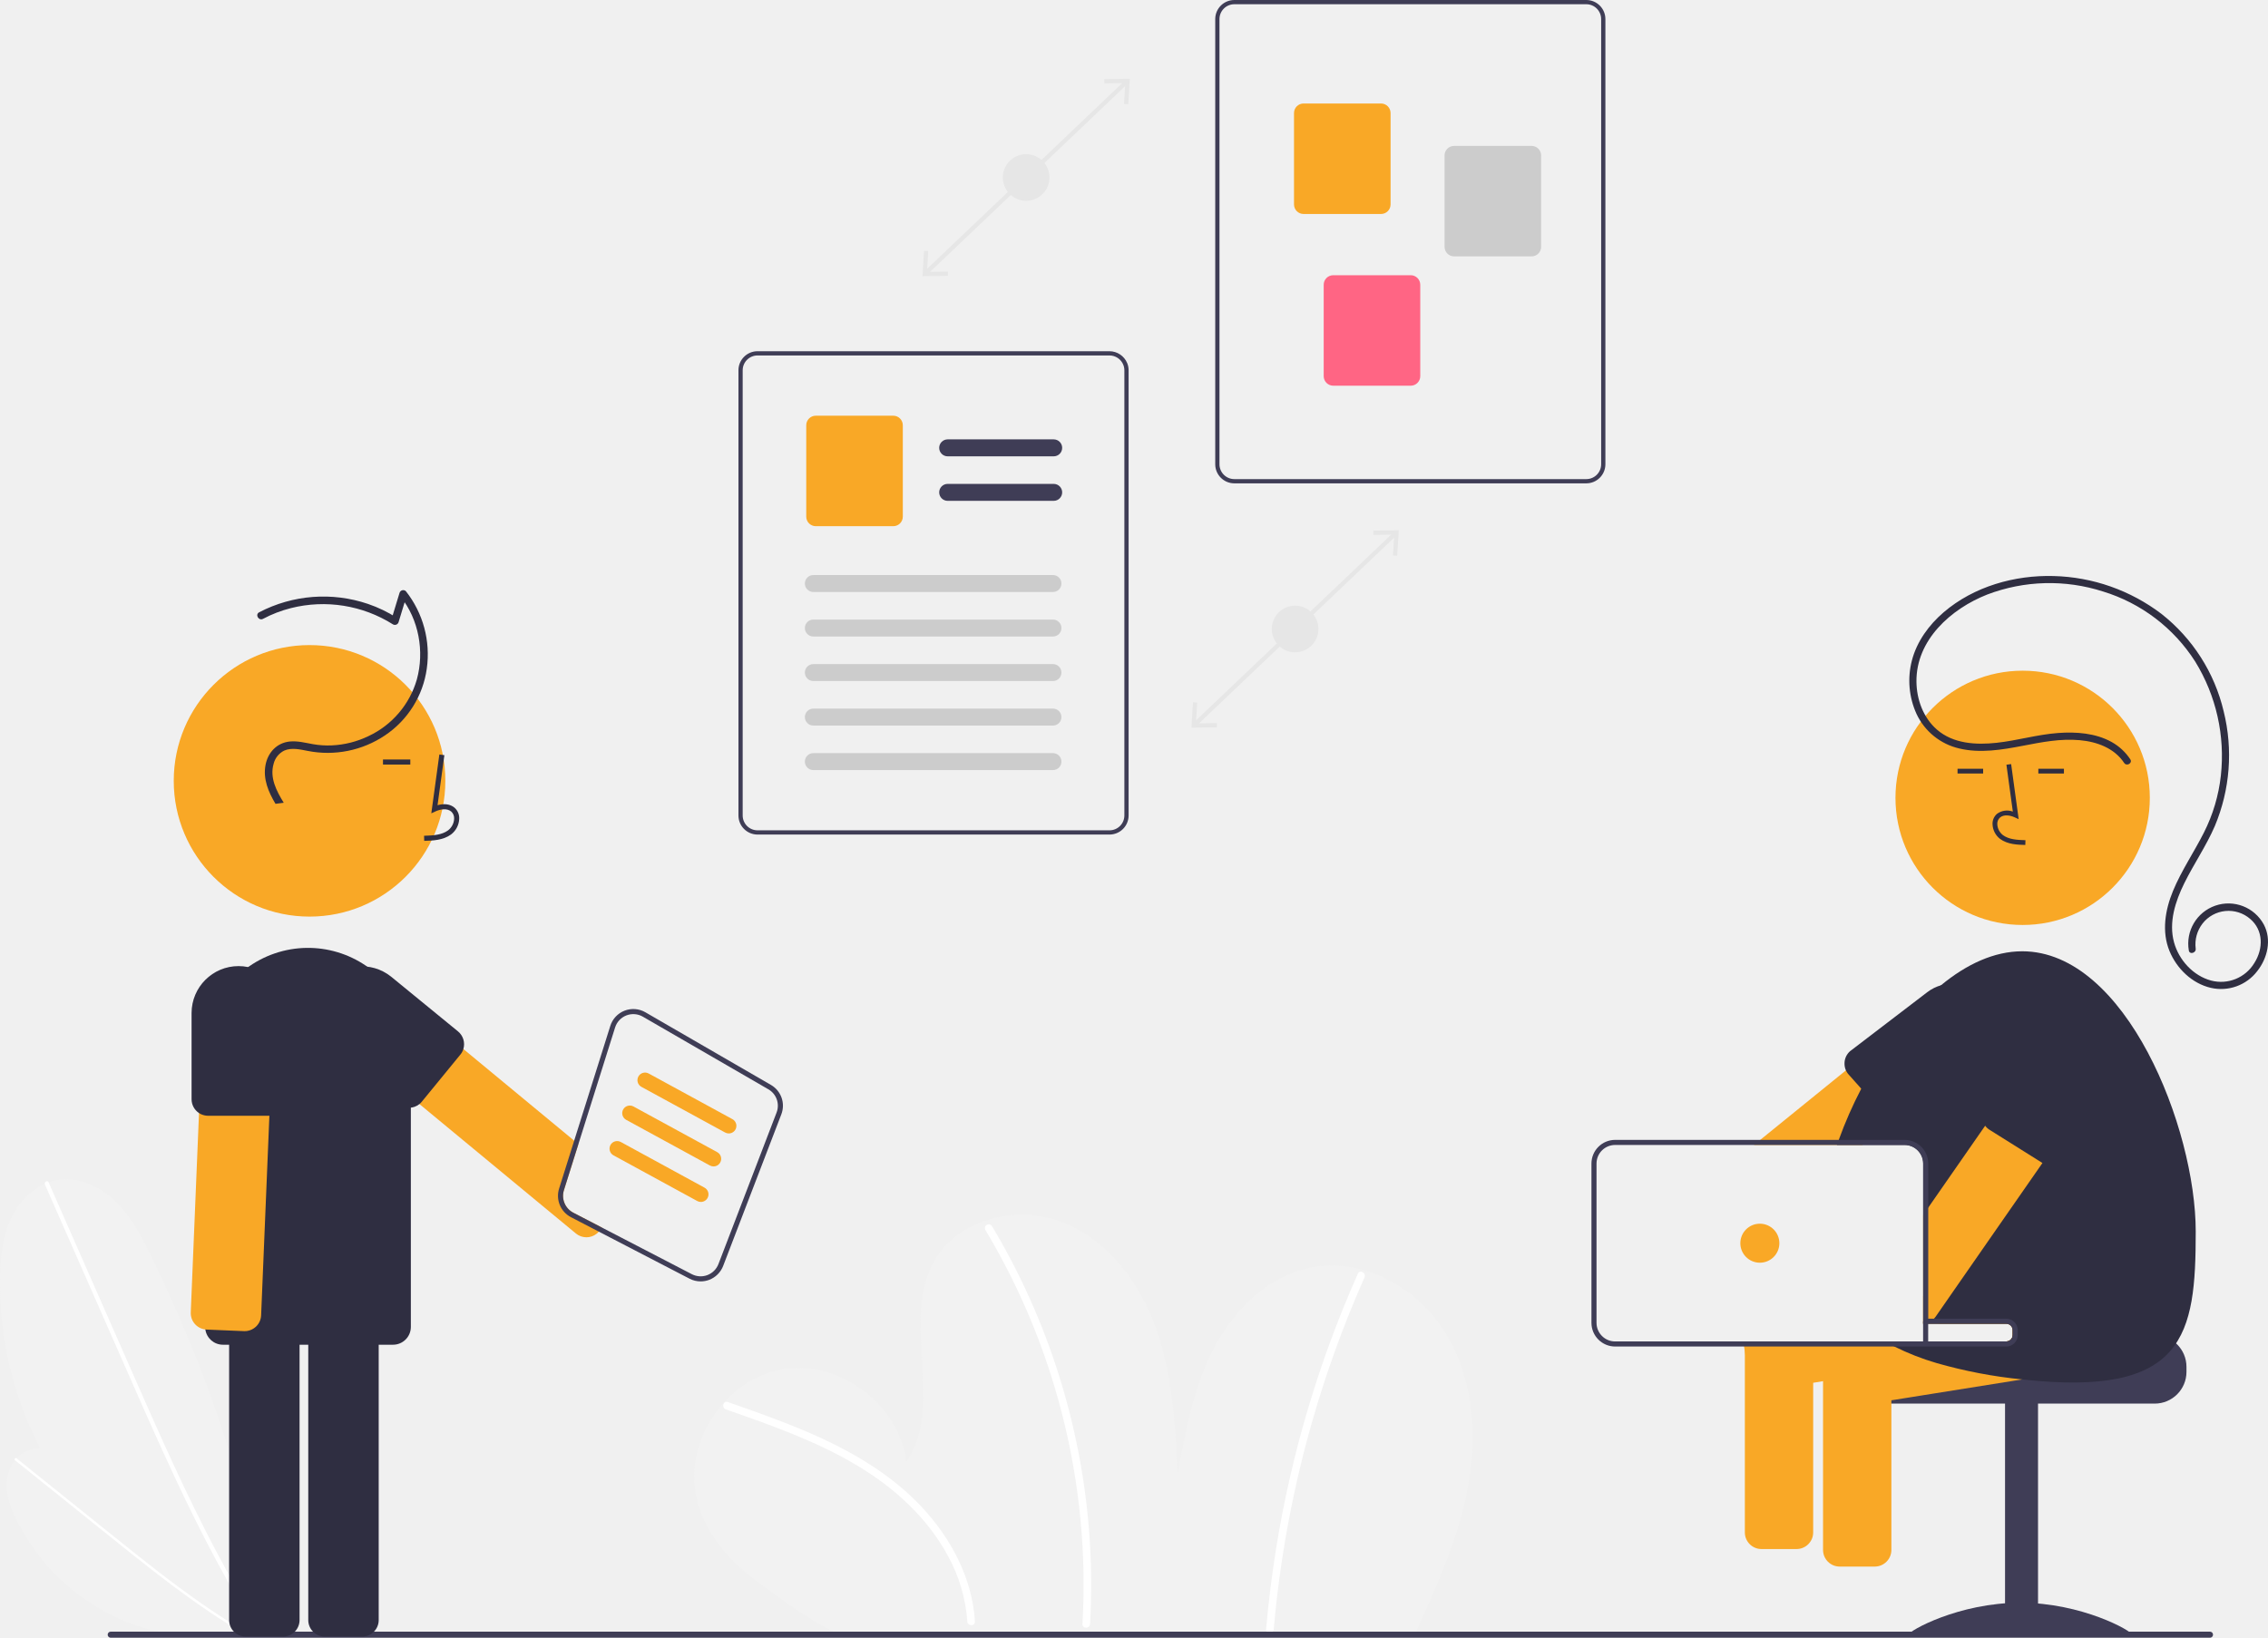
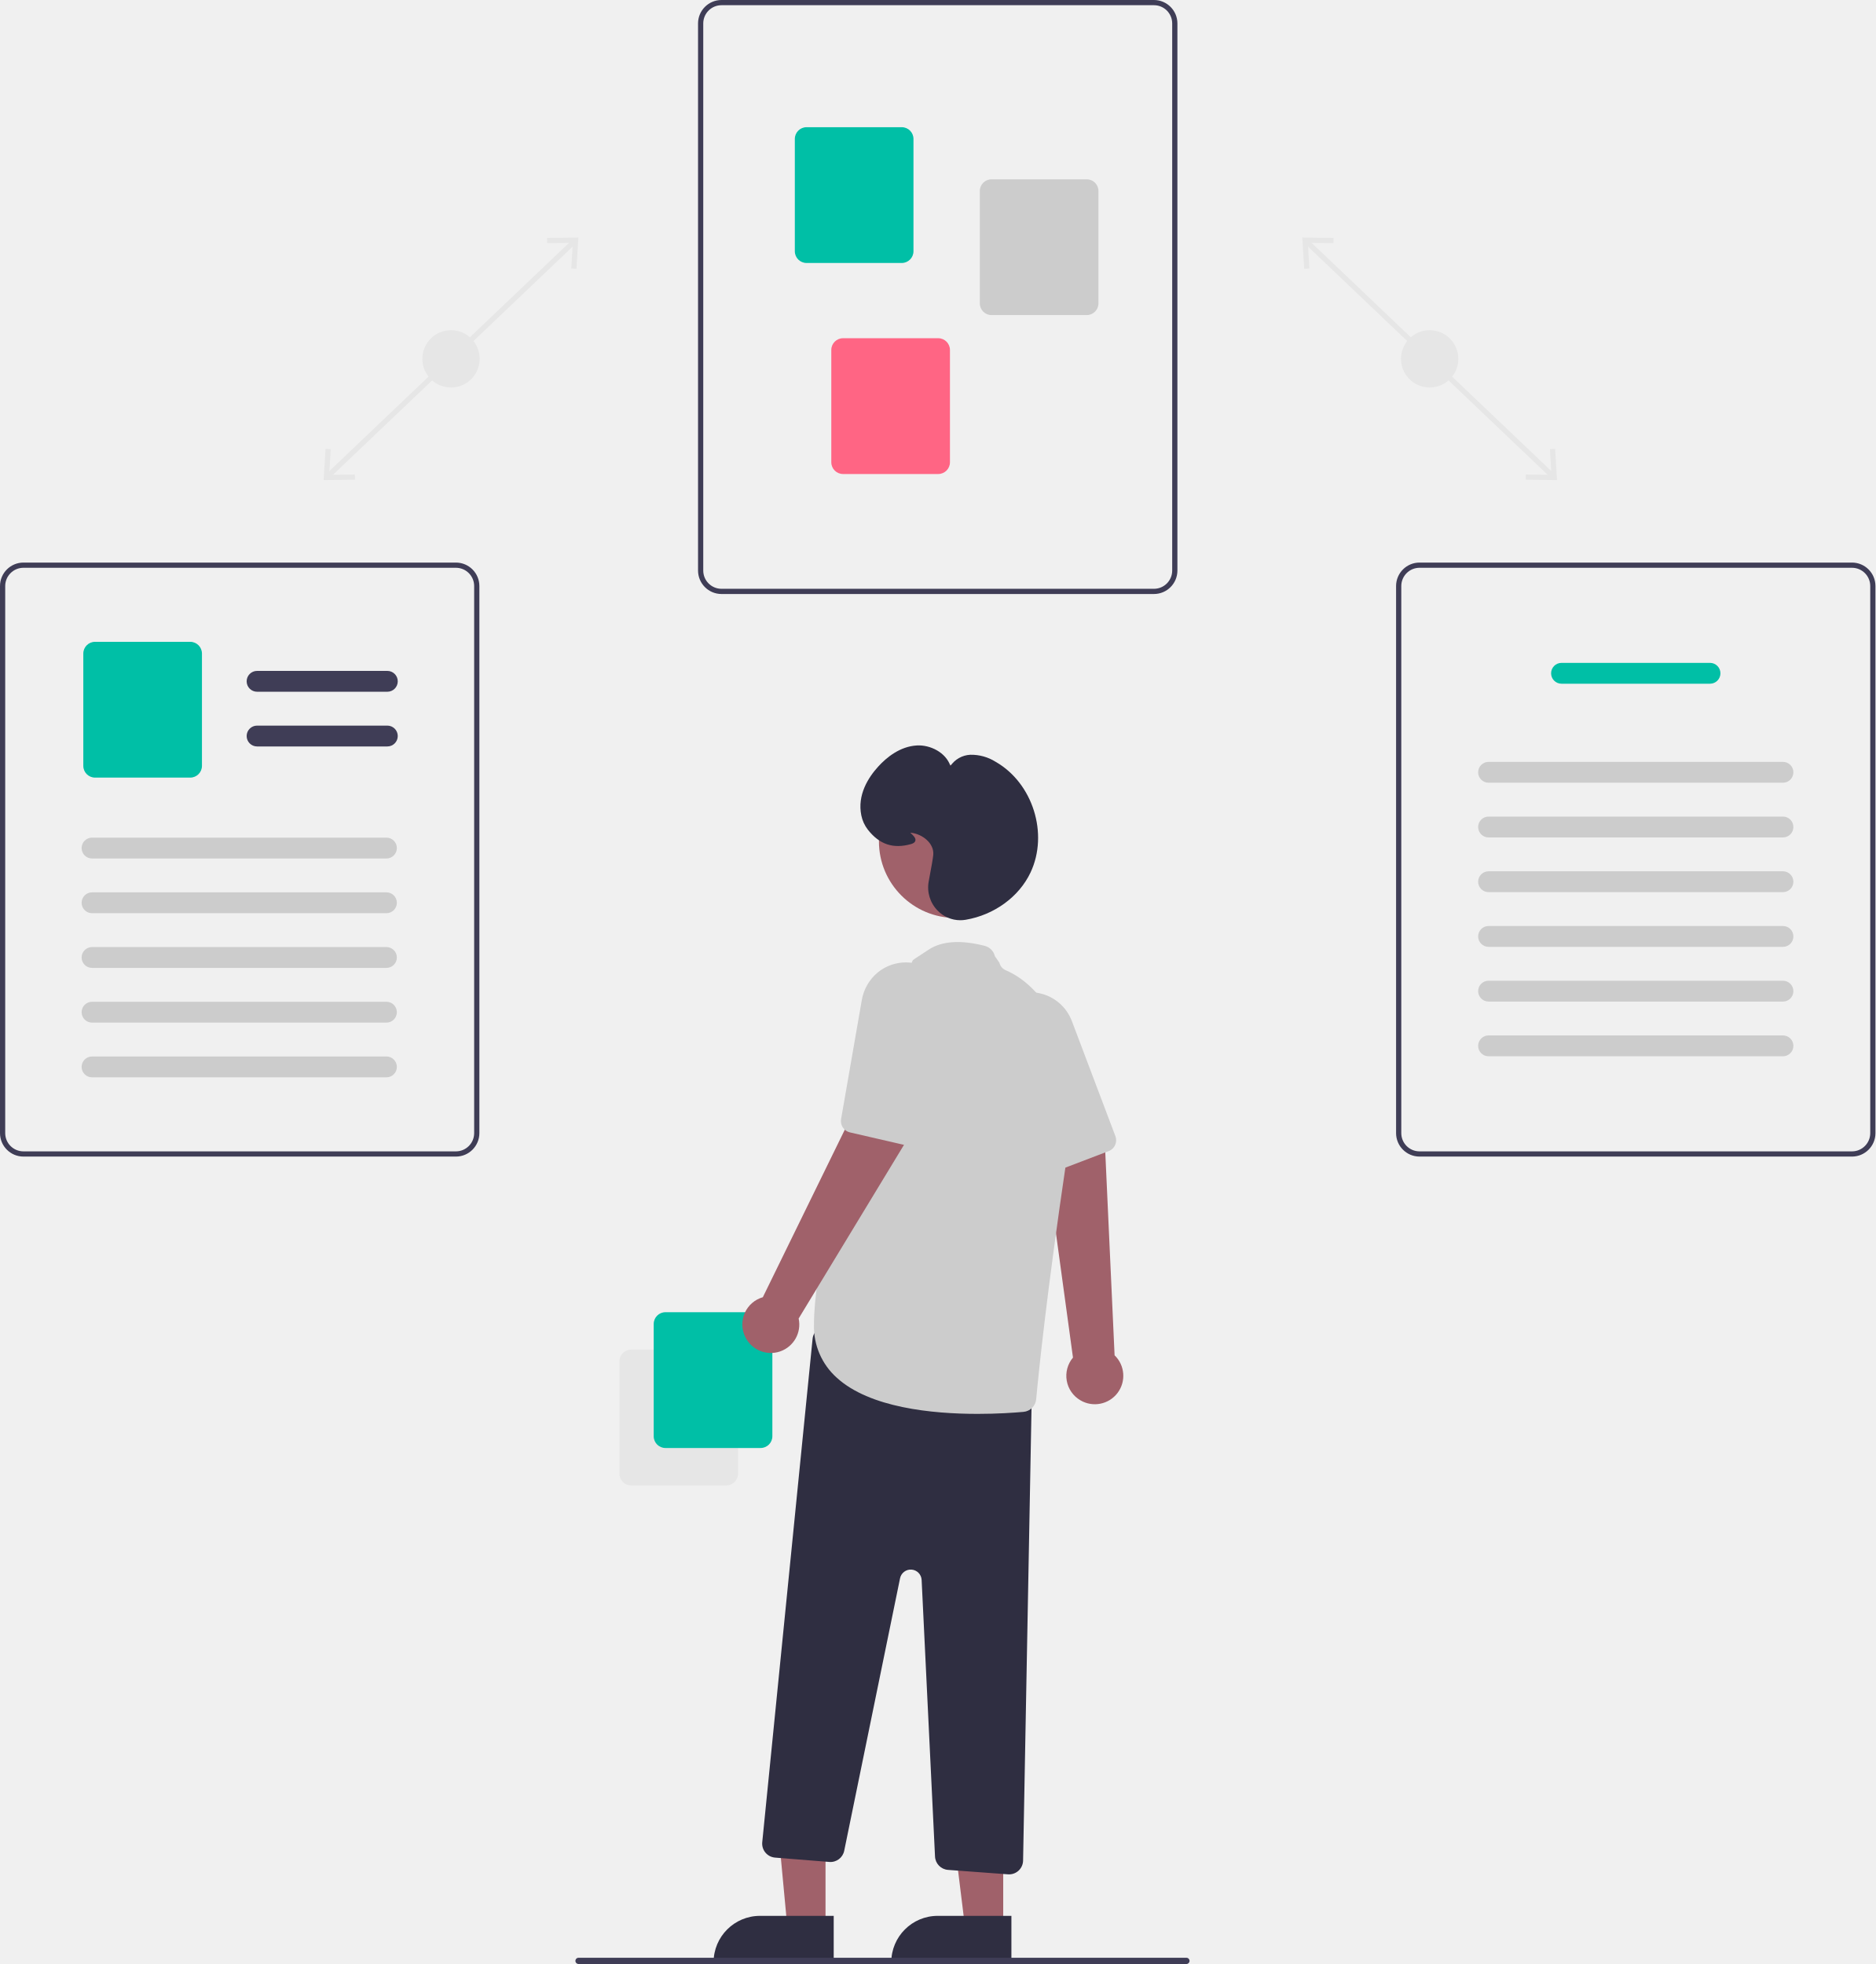
- <svg xmlns="http://www.w3.org/2000/svg" id="b589f143-9323-4ccb-a169-5e39553f7adc" data-name="Layer 1" width="893.867" height="645.616" viewBox="0 0 893.867 645.616">
-   <path d="M710.155,772.465c8.799-19.006,17.592-38.294,21.411-58.887s2.216-42.943-8.721-60.804-32.473-29.974-53.024-25.936c-16.879,3.316-30.433,16.611-38.369,31.873s-11.12,32.476-14.207,49.399c-.997-19.226-2.054-38.761-8.44-56.922s-18.962-35.086-36.886-42.114-41.239-1.501-50.685,15.273c-13.308,23.633,4.338,56.782-10.965,79.175-2.625-22.462-26.114-40.208-48.439-36.596s-39.019,27.861-34.426,50.004c2.733,13.176,11.723,24.383,22.47,32.48s23.248,17.481,35.614,22.788Z" transform="translate(-153.0666 -127.1921)" fill="#f2f2f2" />
-   <path d="M439.126,682.795c17.733,6.198,35.63,12.467,51.819,22.158,14.51,8.685,27.43,20.379,35.59,35.354a62.871,62.871,0,0,1,7.777,26.122c.118,1.918,3.119,1.931,3,0-1.049-17.079-9.372-32.708-20.897-45.068-12.636-13.552-29.011-22.808-45.917-29.989-10.024-4.258-20.297-7.877-30.574-11.469-1.826-.638-2.611,2.259-.798,2.893Z" transform="translate(-153.0666 -127.1921)" fill="#fff" />
-   <path d="M541.412,612.051a270.255,270.255,0,0,1,25.994,57.706,273.524,273.524,0,0,1,11.99,62.141,270.113,270.113,0,0,1,.286,35.505c-.111,1.929,2.889,1.922,3,0a273.671,273.671,0,0,0-3.846-63.747,276.936,276.936,0,0,0-18.413-61.145,270.011,270.011,0,0,0-16.42-31.974,1.501,1.501,0,0,0-2.59,1.514Z" transform="translate(-153.0666 -127.1921)" fill="#fff" />
-   <path d="M688.244,629.284a437.368,437.368,0,0,0-32.262,108.527q-2.53,15.767-3.917,31.688c-.168,1.923,2.833,1.912,3,0a435.796,435.796,0,0,1,24.009-109.369q5.341-14.875,11.76-29.332c.777-1.749-1.808-3.277-2.59-1.514Z" transform="translate(-153.0666 -127.1921)" fill="#fff" />
-   <path d="M259.136,770.221A141.781,141.781,0,0,1,153.083,630.827c.122-7.912.954-15.99,4.28-23.17s9.504-13.39,17.232-15.091c8.434-1.857,17.333,1.939,23.619,7.861s10.406,13.736,14.198,21.495c22.838,46.734,40.189,96.88,46.686,148.488Z" transform="translate(-153.0666 -127.1921)" fill="#f2f2f2" />
-   <path d="M170.768,594.124l16.006,36.367,16.006,36.367c5.069,11.518,10.129,23.04,15.368,34.482,5.194,11.341,10.565,22.603,16.295,33.684,5.722,11.065,11.804,21.949,18.405,32.515q1.233,1.974,2.49,3.932c.58.904,2.03.065,1.446-.845-6.728-10.488-12.927-21.305-18.742-32.324-5.821-11.03-11.261-22.257-16.5-33.574-5.267-11.377-10.332-22.847-15.383-34.321q-7.975-18.117-15.948-36.235l-16.006-36.367-1.992-4.526c-.433-.984-1.876-.133-1.446.845Z" transform="translate(-153.0666 -127.1921)" fill="#fff" />
-   <path d="M252.459,770.473a82.967,82.967,0,0,1-92.692-43.741c-2.073-4.141-3.822-8.559-4.033-13.185s1.319-9.518,4.872-12.487c3.877-3.241,9.523-3.673,14.385-2.295s9.111,4.322,13.174,7.327c24.473,18.098,47.02,39.449,64.325,64.489Z" transform="translate(-153.0666 -127.1921)" fill="#f2f2f2" />
-   <path d="M159.041,702.903l18.128,14.56,18.128,14.56c5.741,4.611,11.479,9.228,17.288,13.753,5.758,4.486,11.587,8.883,17.554,13.089,5.958,4.2,12.054,8.209,18.333,11.913q1.173.692,2.354,1.369c.545.313,1.072-.514.523-.829-6.324-3.629-12.463-7.572-18.457-11.722-6-4.155-11.855-8.516-17.63-12.977-5.806-4.485-11.532-9.072-17.252-13.666q-9.032-7.253-18.062-14.507L161.819,703.886l-2.256-1.812c-.491-.394-1.01.438-.523.829Z" transform="translate(-153.0666 -127.1921)" fill="#fff" />
-   <path d="M1024.033,772.808h-827.294a1.191,1.191,0,1,1,0-2.381h827.294a1.191,1.191,0,1,1,0,2.381Z" transform="translate(-153.0666 -127.1921)" fill="#3f3d56" />
-   <path d="M1002.3,653.515H946.29a2.501,2.501,0,0,1-2.5,2.5h-54.98a12.86,12.86,0,0,0-2.11,2,12.41,12.41,0,0,0-2.9,8v2a12.505,12.505,0,0,0,12.5,12.5h106a12.511,12.511,0,0,0,12.5-12.5v-2A12.517,12.517,0,0,0,1002.3,653.515Z" transform="translate(-153.0666 -127.1921)" fill="#3f3d56" />
-   <rect x="790.228" y="552.827" width="13" height="92" fill="#3f3d56" />
-   <path d="M993.295,771.562c0,1.405-19.699.543-44,.543s-44,.861-44-.543,19.699-12.543,44-12.543S993.295,770.158,993.295,771.562Z" transform="translate(-153.0666 -127.1921)" fill="#3f3d56" />
-   <path d="M999.85,656.395l-2.18-13.64a6.574,6.574,0,0,0-7.52-5.45l-22.49,3.59-38.52,6.15-12.53,2H943.79a2.501,2.501,0,0,1,2.5,2.5v1.97a2.501,2.501,0,0,1-2.5,2.5H874.62a6.332,6.332,0,0,0-2.43,2,6.487,6.487,0,0,0-1.24,4.96l.62,3.88.75,4.71.81,5.06a6.561,6.561,0,0,0,7.5,5.44l17.87-2.85,51.54-8.23,44.36-7.08A6.587,6.587,0,0,0,999.85,656.395Z" transform="translate(-153.0666 -127.1921)" fill="#f9a826" />
-   <path d="M897.13,658.015a6.356,6.356,0,0,0-2.53-2H875.48a6.321,6.321,0,0,0-2.54,2,6.465,6.465,0,0,0-1.37,3.99v76.21a6.56,6.56,0,0,0,6.55,6.55H891.95a6.559,6.559,0,0,0,6.55-6.55v-76.21A6.484,6.484,0,0,0,897.13,658.015Z" transform="translate(-153.0666 -127.1921)" fill="#f9a826" />
-   <path d="M938.75,528.215l-.13-.17-8.58-10.57a6.315,6.315,0,0,0-1.63-1.43,4.813,4.813,0,0,0-1.06-.54,6.3,6.3,0,0,0-1.71-.42,6.648,6.648,0,0,0-1.18-.02.032.032,0,0,0-.02.01,6.485,6.485,0,0,0-3.62,1.44l-17.61,14.28-22.63,18.36-33.77,27.4-2.46,2h42.73l2.47-2,8.17-6.63.58-.46,39.46-32.01.03-.02a6.457,6.457,0,0,0,1.87-2.45,6.599,6.599,0,0,0,.52-1.97A6.501,6.501,0,0,0,938.75,528.215Z" transform="translate(-153.0666 -127.1921)" fill="#f9a826" />
-   <path d="M938.62,528.045a16.303,16.303,0,0,0-3.56-7.3,16.118,16.118,0,0,0-6.65-4.7c-.4-.15-.79-.29-1.19-.4a17.148,17.148,0,0,0-2.76-.58.032.032,0,0,0-.02.01,16.314,16.314,0,0,0-11.8,3.26l-30.46,23.28a6.462,6.462,0,0,0-2.15,4.57,6.633,6.633,0,0,0,.55,2.97c.1.21.21.42.33.62a5.756,5.756,0,0,0,.84,1.12l4.88,5.48,11.35,12.73.32.36.73.83a6.549,6.549,0,0,0,9.27.41l26.27-28.22a16.214,16.214,0,0,0,3.19-5.03A16.466,16.466,0,0,0,938.62,528.045Z" transform="translate(-153.0666 -127.1921)" fill="#2f2e41" />
-   <circle cx="797.167" cy="314.521" r="50.122" fill="#f9a826" />
-   <path d="M969.03,649.495l-1.37-8.6-.81-5.05a6.563,6.563,0,0,0-7.51-5.44l-36.43,5.81-9.88,1.58-2,.32v10.93H943.79a2.501,2.501,0,0,1,2.5,2.5v1.97a2.501,2.501,0,0,1-2.5,2.5H840.12c0,.02.01.04.01.06l.62,3.88,1.56,9.76a6.561,6.561,0,0,0,7.5,5.44l17.87-2.85,3.89-.62.75-.12,26.18-4.18,17.81-2.85,28.26-4.51.42-.07,18.59-2.96A6.568,6.568,0,0,0,969.03,649.495Z" transform="translate(-153.0666 -127.1921)" fill="#f9a826" />
-   <path d="M1018.45,612.715c0,40.86-4.15,65.3-68.15,58.3-.09-.01-.17-.02-.26-.03a190.03,190.03,0,0,1-33.73-6.45,100.174,100.174,0,0,1-16.64-6.52c-1.26-.64-2.47-1.31-3.66-2H943.79a2.501,2.501,0,0,0,2.5-2.5v-1.97a2.501,2.501,0,0,0-2.5-2.5H911.03v-63.16a7.341,7.341,0,0,0-7.33-7.33H877.05c.23-.66.46-1.33.71-2a163.829,163.829,0,0,1,8.87-20.18,153.933,153.933,0,0,1,16.58-25.58,106.531,106.531,0,0,1,14.84-15.19c10.03-8.28,20.95-13.4,32.03-13.4C990.94,502.205,1018.45,571.855,1018.45,612.715Z" transform="translate(-153.0666 -127.1921)" fill="#2f2e41" />
-   <path d="M951.287,460.289l.052-1.873c-3.485-.097-6.557-.316-8.865-2.002a5.758,5.758,0,0,1-2.23-4.241,3.291,3.291,0,0,1,1.08-2.711c1.532-1.294,3.998-.875,5.795-.051l1.55.711-2.972-21.718-1.856.254,2.528,18.474a6.612,6.612,0,0,0-6.254.9,5.124,5.124,0,0,0-1.742,4.207,7.616,7.616,0,0,0,2.997,5.688C944.335,460.095,948.189,460.203,951.287,460.289Z" transform="translate(-153.0666 -127.1921)" fill="#2f2e41" />
-   <rect x="771.509" y="303.059" width="10.088" height="1.873" fill="#2f2e41" />
-   <rect x="803.351" y="303.059" width="10.088" height="1.873" fill="#2f2e41" />
-   <path d="M990.235,427.941c-3.898-5.868-10.757-8.355-17.521-8.96-7.613-.681-14.969.787-22.402,2.213-8.18,1.57-16.838,3.038-25.081,1.054a24.725,24.725,0,0,1-16.807-13.578,31.627,31.627,0,0,1-1.841-21.089c1.932-7.479,6.726-14.06,12.538-19.031,11.863-10.145,27.916-14.705,43.356-14.275a73.301,73.301,0,0,1,42.494,14.942,69.019,69.019,0,0,1,24.485,38.371,71.952,71.952,0,0,1-3.484,45.257c-3.379,7.838-8.265,14.904-12.036,22.545-3.511,7.114-6.215,15.385-4.03,23.32,1.917,6.963,7.544,13.149,14.609,15.039a15.342,15.342,0,0,0,17.06-6.965c3.532-5.569,3.616-12.863-1.686-17.36a13.016,13.016,0,0,0-18.777,1.874,13.398,13.398,0,0,0-2.68,9.823c.261,1.769-2.446,2.532-2.709.747a15.849,15.849,0,0,1,29.55-10.234c3.198,6.012,1.472,13.264-2.587,18.404a17.938,17.938,0,0,1-18.289,6.577c-7.389-1.706-13.434-7.579-16.276-14.481-3.165-7.683-1.715-16.257,1.37-23.712,3.335-8.059,8.287-15.287,12.203-23.053a65.656,65.656,0,0,0,6.662-22.432,70.98,70.98,0,0,0-10.123-44.96,65.97,65.97,0,0,0-36.336-27.615,68.944,68.944,0,0,0-45.621,1.206c-14.276,5.625-28.061,17.883-27.896,34.347.071,7.033,2.681,14.205,8.068,18.896,6.438,5.606,15.402,6.085,23.494,5.21,8.144-.88,16.053-3.259,24.232-3.866,7.114-.528,14.789.021,21.142,3.555a21.138,21.138,0,0,1,7.343,6.812c1.003,1.51-1.429,2.919-2.426,1.418Z" transform="translate(-153.0666 -127.1921)" fill="#2f2e41" />
-   <path d="M980.03,542.545l-3.97-2.76-7.39-5.13a6.564,6.564,0,0,0-9.12,1.65l-24.09,34.67-22.43,32.28-2,2.88v42.91H911.21a6.531,6.531,0,0,0,4.09-2,5.831,5.831,0,0,0,.63-.77l6.98-10.06,17.25-24.83,17.88-25.72,1.7-2.45,21.92-31.55a5.682,5.682,0,0,0,.33-.52,5.269,5.269,0,0,0,.27-.53A6.55,6.55,0,0,0,980.03,542.545Z" transform="translate(-153.0666 -127.1921)" fill="#f9a826" />
-   <path d="M980.1,528.825a16.088,16.088,0,0,0-2.22-1.22,16.359,16.359,0,0,0-19.98,5.16l-22.76,30.86a6.525,6.525,0,0,0,2.18,9.04l20.72,13,.26.16,1.04.65a6.573,6.573,0,0,0,9.01-2.2l16.07-31.9.27-.53.01-.01.99-1.99A16.363,16.363,0,0,0,980.1,528.825Z" transform="translate(-153.0666 -127.1921)" fill="#2f2e41" />
-   <path d="M840.75,656.015v75.29a6.559,6.559,0,0,0,6.55,6.55h13.83a6.56,6.56,0,0,0,6.55-6.55v-75.29Z" transform="translate(-153.0666 -127.1921)" fill="#f9a826" />
-   <path d="M943.79,647.045H913.03v-61.16a9.34,9.34,0,0,0-9.33-9.33H789.63a9.342,9.342,0,0,0-9.34,9.33v62.8a9.342,9.342,0,0,0,9.34,9.33H943.79c.16,0,.31-.01.46-.02.14-.01.28-.04.42-.06a4.516,4.516,0,0,0,3.62-4.42v-1.97A4.5,4.5,0,0,0,943.79,647.045Zm0,8.97H789.63a7.343,7.343,0,0,1-7.34-7.33v-62.8a7.343,7.343,0,0,1,7.34-7.33H903.7a7.341,7.341,0,0,1,7.33,7.33v63.16H943.79a2.501,2.501,0,0,1,2.5,2.5v1.97A2.501,2.501,0,0,1,943.79,656.015Z" transform="translate(-153.0666 -127.1921)" fill="#3f3d56" />
-   <circle cx="693.595" cy="490.094" r="7.69" fill="#f9a826" />
-   <circle cx="121.996" cy="307.821" r="53.519" fill="#f9a826" />
-   <path d="M264.63,636.345H249.87a6.506,6.506,0,0,0-6.5,6.5v123.01a6.506,6.506,0,0,0,6.5,6.5h14.76a6.506,6.506,0,0,0,6.5-6.5v-123.01A6.506,6.506,0,0,0,264.63,636.345Z" transform="translate(-153.0666 -127.1921)" fill="#2f2e41" />
-   <path d="M295.82,636.345H281.06a6.506,6.506,0,0,0-6.5,6.5v123.01a6.506,6.506,0,0,0,6.5,6.5h14.76a6.5,6.5,0,0,0,6.5-6.5v-123.01A6.5,6.5,0,0,0,295.82,636.345Z" transform="translate(-153.0666 -127.1921)" fill="#2f2e41" />
-   <path d="M306.51,516.595a40.533,40.533,0,0,0-72.59,24.77v108.94a5.36,5.36,0,0,0,.08.99,6.996,6.996,0,0,0,6.92,6.01h67.07a7.014,7.014,0,0,0,7-7v-108.94A40.251,40.251,0,0,0,306.51,516.595Z" transform="translate(-153.0666 -127.1921)" fill="#2f2e41" />
-   <path d="M320.258,458.671l-.056-2c3.721-.104,7.001-.337,9.466-2.138a6.148,6.148,0,0,0,2.381-4.528,3.514,3.514,0,0,0-1.153-2.895c-1.636-1.382-4.269-.935-6.188-.055l-1.655.759,3.173-23.19,1.981.271-2.699,19.727c2.607-.767,5.023-.437,6.678.961a5.471,5.471,0,0,1,1.86,4.492,8.133,8.133,0,0,1-3.2,6.073C327.681,458.463,323.565,458.579,320.258,458.671Z" transform="translate(-153.0666 -127.1921)" fill="#2f2e41" />
-   <rect x="150.942" y="299.405" width="10.771" height="2" fill="#2f2e41" />
-   <path d="M259.37,518.135a6.451,6.451,0,0,0-4.52-2.09l-11.63-.48-3.11-.13a6.51,6.51,0,0,0-6.77,6.22l-1.84,44.32-3.25,78.59a6.511,6.511,0,0,0,5.75,6.73c.16.02.31.03.47.04l8.9.37,5.85.24a6.469,6.469,0,0,0,1.4-.09,6.535,6.535,0,0,0,3.27-1.62,6.45,6.45,0,0,0,2.09-4.52l.39-9.37,2.87-69.31,1.84-44.23A6.498,6.498,0,0,0,259.37,518.135Z" transform="translate(-153.0666 -127.1921)" fill="#f9a826" />
-   <path d="M250.85,508.435a18.089,18.089,0,0,0-3.78-.39,18.522,18.522,0,0,0-18.5,18.5v34a6.528,6.528,0,0,0,2.93,5.43,6.406,6.406,0,0,0,2.42.96,6.229,6.229,0,0,0,1.15.11h24a.92.92,0,0,0,.17-.01,6.496,6.496,0,0,0,6.33-6.49v-34A18.529,18.529,0,0,0,250.85,508.435Z" transform="translate(-153.0666 -127.1921)" fill="#2f2e41" />
-   <path d="M379.03,605.265a7.484,7.484,0,0,1-3.7-8.91l5.69-18.11-1.66-1.38-43.67-36.13-29.18-24.14-3.55-2.94a6.499,6.499,0,0,0-9.15.86l-9.41,11.38a6.488,6.488,0,0,0,.86,9.15l29.73,24.6,3.38,2.79,61.67,51.02a6.493,6.493,0,0,0,8.15.12,5.89,5.89,0,0,0,.88-.85,1.38,1.38,0,0,0,.12-.13l1.19-1.44Z" transform="translate(-153.0666 -127.1921)" fill="#f9a826" />
-   <path d="M333.59,533.795l-26.31-21.53a18.501,18.501,0,0,0-23.44,28.63l26.31,21.53a6.496,6.496,0,0,0,8.22.01,5.387,5.387,0,0,0,.93-.92L334.5,542.945a6.427,6.427,0,0,0,1.19-2.21A6.535,6.535,0,0,0,333.59,533.795Z" transform="translate(-153.0666 -127.1921)" fill="#2f2e41" />
-   <path d="M261.645,444.075c-2.787-4.656-4.968-9.786-3.933-15.302.924-4.926,4.469-8.762,9.567-9.266,3.07-.303,6.125.516,9.123,1.05a34.246,34.246,0,0,0,7.448.482,36.994,36.994,0,0,0,14.451-3.664,35.469,35.469,0,0,0,19.056-22.331c3.042-11.074.783-23.649-6.44-32.663l2.507-.662-3.264,10.724a1.515,1.515,0,0,1-2.204.896,51.664,51.664,0,0,0-40.201-6.427,48.947,48.947,0,0,0-11.031,4.243c-1.704.906-3.221-1.683-1.514-2.59a54.697,54.697,0,0,1,42.915-3.288,52.214,52.214,0,0,1,11.345,5.472l-2.204.896,3.264-10.724a1.512,1.512,0,0,1,2.507-.662,40.207,40.207,0,0,1,8.241,30.483,37.94,37.94,0,0,1-16.429,26.319,40.458,40.458,0,0,1-30.554,6.142c-2.936-.564-6.265-1.372-9.146-.143a7.9,7.9,0,0,0-4.234,5.208c-1.632,5.531,1.145,10.784,3.982,15.383Z" transform="translate(-153.0666 -127.1921)" fill="#2f2e41" />
-   <path d="M456.89,554.875l-49.47-28.63a9.503,9.503,0,0,0-13.82,5.37l-14.24,45.25-5.94,18.89a9.483,9.483,0,0,0,4.69,11.28l10.96,5.69,35.76,18.55a9.478,9.478,0,0,0,4.38,1.07,9.655,9.655,0,0,0,3.3-.59l.07-.03a9.55,9.55,0,0,0,5.5-5.48L461,566.495A9.459,9.459,0,0,0,456.89,554.875Zm2.24,10.91-22.92,59.75a7.529,7.529,0,0,1-4.35,4.32l-.05.02a7.532,7.532,0,0,1-6.06-.37l-35.37-18.35-11.35-5.89a7.484,7.484,0,0,1-3.7-8.91l5.69-18.11,14.48-46.03a7.517,7.517,0,0,1,10.91-4.24l49.47,28.63A7.47,7.47,0,0,1,459.13,565.785Z" transform="translate(-153.0666 -127.1921)" fill="#3f3d56" />
-   <path d="M440.292,574.019a2.99,2.99,0,0,1-1.434-.367l-33-18a3,3,0,0,1,2.873-5.268l33,18a3,3,0,0,1-1.439,5.634Z" transform="translate(-153.0666 -127.1921)" fill="#f9a826" />
-   <path d="M434.292,587.019a2.99,2.99,0,0,1-1.434-.367l-33-18a3,3,0,0,1,2.873-5.268l33,18a3,3,0,0,1-1.439,5.634Z" transform="translate(-153.0666 -127.1921)" fill="#f9a826" />
-   <path d="M429.292,601.019a2.99,2.99,0,0,1-1.434-.367l-33-18a3,3,0,0,1,2.873-5.268l33,18a3,3,0,0,1-1.439,5.634Z" transform="translate(-153.0666 -127.1921)" fill="#f9a826" />
-   <path d="M778.266,317.735H639.537a7.53,7.53,0,0,1-7.521-7.521v-175.5a7.53,7.53,0,0,1,7.521-7.521H778.266a7.53,7.53,0,0,1,7.521,7.521v175.5A7.53,7.53,0,0,1,778.266,317.735ZM639.537,128.863a5.857,5.857,0,0,0-5.85,5.85v175.5a5.857,5.857,0,0,0,5.85,5.85H778.266a5.857,5.857,0,0,0,5.85-5.85v-175.5a5.857,5.857,0,0,0-5.85-5.85Z" transform="translate(-153.0666 -127.1921)" fill="#3f3d56" />
-   <path d="M697.361,211.55h-30.537a3.765,3.765,0,0,1-3.761-3.761V171.754a3.765,3.765,0,0,1,3.761-3.761h30.537a3.765,3.765,0,0,1,3.761,3.761v36.036A3.765,3.765,0,0,1,697.361,211.55Z" transform="translate(-153.0666 -127.1921)" fill="#f9a826" />
-   <path d="M756.697,228.265h-30.537a3.765,3.765,0,0,1-3.761-3.761V188.468a3.765,3.765,0,0,1,3.761-3.761h30.537a3.765,3.765,0,0,1,3.761,3.761v36.036A3.765,3.765,0,0,1,756.697,228.265Z" transform="translate(-153.0666 -127.1921)" fill="#ccc" />
-   <path d="M709.061,279.243h-30.537a3.765,3.765,0,0,1-3.761-3.761V239.447a3.765,3.765,0,0,1,3.761-3.761h30.537a3.765,3.765,0,0,1,3.761,3.761v36.036A3.765,3.765,0,0,1,709.061,279.243Z" transform="translate(-153.0666 -127.1921)" fill="#ff6584" />
-   <path d="M597.305,270.299a7.602,7.602,0,0,0-6.95-4.65h-138.73a7.524,7.524,0,0,0-7.52,7.52v175.5a7.524,7.524,0,0,0,7.52,7.52h138.73a7.53,7.53,0,0,0,7.52-7.52v-175.5A7.383,7.383,0,0,0,597.305,270.299Zm-1.1,178.37a5.857,5.857,0,0,1-5.85,5.85h-138.73a5.851,5.851,0,0,1-5.85-5.85v-175.5a5.858,5.858,0,0,1,5.85-5.85h138.73a5.879,5.879,0,0,1,5.43,3.68,6.493,6.493,0,0,1,.22.66,5.795,5.795,0,0,1,.2,1.51Z" transform="translate(-153.0666 -127.1921)" fill="#3f3d56" />
-   <path d="M568.35,307.085H526.564a3.343,3.343,0,1,1,0-6.686h41.786a3.343,3.343,0,0,1,0,6.686Z" transform="translate(-153.0666 -127.1921)" fill="#3f3d56" />
-   <path d="M568.35,324.635H526.564a3.343,3.343,0,1,1,0-6.686h41.786a3.343,3.343,0,1,1,0,6.686Z" transform="translate(-153.0666 -127.1921)" fill="#3f3d56" />
-   <path d="M505.124,334.628h-30.537a3.765,3.765,0,0,1-3.761-3.761V294.831a3.765,3.765,0,0,1,3.761-3.761h30.537a3.765,3.765,0,0,1,3.761,3.761v36.036A3.765,3.765,0,0,1,505.124,334.628Z" transform="translate(-153.0666 -127.1921)" fill="#f9a826" />
-   <path d="M568.06,360.571H473.624a3.343,3.343,0,1,1,0-6.686h94.436a3.343,3.343,0,0,1,0,6.686Z" transform="translate(-153.0666 -127.1921)" fill="#ccc" />
-   <path d="M568.06,378.121H473.624a3.343,3.343,0,1,1,0-6.686h94.436a3.343,3.343,0,0,1,0,6.686Z" transform="translate(-153.0666 -127.1921)" fill="#ccc" />
-   <path d="M568.06,395.671H473.624a3.343,3.343,0,1,1,0-6.686h94.436a3.343,3.343,0,0,1,0,6.686Z" transform="translate(-153.0666 -127.1921)" fill="#ccc" />
-   <path d="M568.06,413.221H473.624a3.343,3.343,0,1,1,0-6.686h94.436a3.343,3.343,0,0,1,0,6.686Z" transform="translate(-153.0666 -127.1921)" fill="#ccc" />
-   <path d="M568.06,430.771H473.624a3.343,3.343,0,1,1,0-6.686h94.436a3.343,3.343,0,0,1,0,6.686Z" transform="translate(-153.0666 -127.1921)" fill="#ccc" />
-   <rect x="608.895" y="374.318" width="109.196" height="1.672" transform="translate(-228.792 433.7569) rotate(-43.59326)" fill="#e6e6e6" />
-   <polygon points="469.569 286.858 479.607 286.74 479.589 285.067 471.347 285.166 471.851 276.94 470.181 276.839 469.569 286.858" fill="#e6e6e6" />
-   <polygon points="551.281 209.063 550.671 219.083 549.001 218.983 549.504 210.756 541.263 210.855 541.245 209.183 551.281 209.063" fill="#e6e6e6" />
-   <circle cx="510.426" cy="247.962" r="9.193" fill="#e6e6e6" />
-   <rect x="502.895" y="196.318" width="109.196" height="1.672" transform="translate(-135.2841 311.5833) rotate(-43.59326)" fill="#e6e6e6" />
-   <polygon points="363.569 108.858 373.607 108.74 373.589 107.067 365.347 107.166 365.851 98.94 364.181 98.839 363.569 108.858" fill="#e6e6e6" />
-   <polygon points="445.281 31.063 444.671 41.083 443.001 40.983 443.504 32.756 435.263 32.855 435.245 31.183 445.281 31.063" fill="#e6e6e6" />
-   <circle cx="404.426" cy="69.962" r="9.193" fill="#e6e6e6" />
-   <rect x="757.933" y="520.913" width="2" height="9" fill="#3f3d56" />
+ <svg xmlns="http://www.w3.org/2000/svg" id="ade88119-7f3a-4b65-9776-bb54acb4e160" data-name="Layer 1" width="601.6" height="630" viewBox="0 0 601.6 630">
+   <rect x="756.964" y="195.507" width="1.672" height="109.196" transform="translate(-245.0684 491.4875) rotate(-46.40674)" fill="#e6e6e6" />
+   <polygon points="498.845 143.982 497.175 144.083 497.679 152.309 489.437 152.21 489.419 153.882 499.457 154.001 498.845 143.982" fill="#e6e6e6" />
+   <polygon points="427.781 76.326 427.763 77.998 419.522 77.899 420.026 86.125 418.355 86.226 417.745 76.206 427.781 76.326" fill="#e6e6e6" />
+   <circle cx="458.6" cy="115.105" r="9.193" fill="#e6e6e6" />
+   <rect x="389.274" y="249.269" width="109.196" height="1.672" transform="translate(-349.2594 240.0306) rotate(-43.59326)" fill="#e6e6e6" />
+   <polygon points="103.815 154.001 113.853 153.882 113.834 152.21 105.593 152.309 106.097 144.083 104.427 143.982 103.815 154.001" fill="#e6e6e6" />
+   <polygon points="185.527 76.206 184.916 86.226 183.246 86.125 183.749 77.899 175.508 77.998 175.49 76.326 185.527 76.206" fill="#e6e6e6" />
+   <circle cx="144.672" cy="115.105" r="9.193" fill="#e6e6e6" />
+   <path d="M669.364,325.543H530.636a7.53,7.53,0,0,1-7.521-7.521v-175.5A7.53,7.53,0,0,1,530.636,135H669.364a7.53,7.53,0,0,1,7.521,7.521v175.5A7.53,7.53,0,0,1,669.364,325.543ZM530.636,136.671a5.857,5.857,0,0,0-5.85,5.85v175.5a5.857,5.857,0,0,0,5.85,5.85H669.364a5.857,5.857,0,0,0,5.85-5.85v-175.5a5.857,5.857,0,0,0-5.85-5.85Z" transform="translate(-299.2 -135)" fill="#3f3d56" />
+   <path d="M588.46,219.358h-30.537a3.765,3.765,0,0,1-3.761-3.761V179.562a3.765,3.765,0,0,1,3.761-3.761h30.537a3.765,3.765,0,0,1,3.761,3.761v36.036A3.765,3.765,0,0,1,588.46,219.358Z" transform="translate(-299.2 -135)" fill="#00bfa6" />
+   <path d="M647.796,236.073h-30.537a3.765,3.765,0,0,1-3.761-3.761V196.276a3.765,3.765,0,0,1,3.761-3.761h30.537a3.765,3.765,0,0,1,3.761,3.761V232.312A3.765,3.765,0,0,1,647.796,236.073Z" transform="translate(-299.2 -135)" fill="#ccc" />
+   <path d="M600.16,287.051h-30.537a3.765,3.765,0,0,1-3.761-3.761V247.255a3.765,3.765,0,0,1,3.761-3.761h30.537a3.765,3.765,0,0,1,3.761,3.761v36.036A3.765,3.765,0,0,1,600.16,287.051Z" transform="translate(-299.2 -135)" fill="#ff6584" />
+   <path d="M893.279,506H754.55a7.53,7.53,0,0,1-7.521-7.521v-175.5a7.53,7.53,0,0,1,7.521-7.521H893.279A7.53,7.53,0,0,1,900.8,322.979v175.5A7.53,7.53,0,0,1,893.279,506ZM754.55,317.129a5.857,5.857,0,0,0-5.85,5.85v175.5a5.857,5.857,0,0,0,5.85,5.85H893.279a5.857,5.857,0,0,0,5.85-5.85v-175.5a5.857,5.857,0,0,0-5.85-5.85Z" transform="translate(-299.2 -135)" fill="#3f3d56" />
+   <path d="M847.732,354.318H800.096a3.343,3.343,0,0,1,0-6.686h47.636a3.343,3.343,0,0,1,0,6.686Z" transform="translate(-299.2 -135)" fill="#00bfa6" />
+   <path d="M871.132,386.075H776.696a3.343,3.343,0,1,1,0-6.686h94.436a3.343,3.343,0,1,1,0,6.686Z" transform="translate(-299.2 -135)" fill="#ccc" />
+   <path d="M871.132,403.625H776.696a3.343,3.343,0,1,1,0-6.686h94.436a3.343,3.343,0,1,1,0,6.686Z" transform="translate(-299.2 -135)" fill="#ccc" />
+   <path d="M871.132,421.175H776.696a3.343,3.343,0,1,1,0-6.686h94.436a3.343,3.343,0,1,1,0,6.686Z" transform="translate(-299.2 -135)" fill="#ccc" />
+   <path d="M871.132,438.725H776.696a3.343,3.343,0,1,1,0-6.686h94.436a3.343,3.343,0,1,1,0,6.686Z" transform="translate(-299.2 -135)" fill="#ccc" />
+   <path d="M871.132,456.275H776.696a3.343,3.343,0,1,1,0-6.686h94.436a3.343,3.343,0,1,1,0,6.686Z" transform="translate(-299.2 -135)" fill="#ccc" />
+   <path d="M871.132,473.825H776.696a3.343,3.343,0,1,1,0-6.686h94.436a3.343,3.343,0,1,1,0,6.686Z" transform="translate(-299.2 -135)" fill="#ccc" />
+   <path d="M445.45,506H306.721A7.53,7.53,0,0,1,299.2,498.479v-175.5a7.53,7.53,0,0,1,7.521-7.521H445.45a7.53,7.53,0,0,1,7.521,7.521v175.5A7.53,7.53,0,0,1,445.45,506ZM306.721,317.129a5.857,5.857,0,0,0-5.85,5.85v175.5a5.857,5.857,0,0,0,5.85,5.85H445.45a5.857,5.857,0,0,0,5.85-5.85v-175.5a5.857,5.857,0,0,0-5.85-5.85Z" transform="translate(-299.2 -135)" fill="#3f3d56" />
+   <path d="M423.448,356.893H381.663a3.343,3.343,0,0,1,0-6.686h41.786a3.343,3.343,0,1,1,0,6.686Z" transform="translate(-299.2 -135)" fill="#3f3d56" />
+   <path d="M423.448,374.443H381.663a3.343,3.343,0,0,1,0-6.686h41.786a3.343,3.343,0,1,1,0,6.686Z" transform="translate(-299.2 -135)" fill="#3f3d56" />
+   <path d="M360.222,384.436h-30.537a3.765,3.765,0,0,1-3.761-3.761V344.639a3.765,3.765,0,0,1,3.761-3.761h30.537a3.765,3.765,0,0,1,3.761,3.761v36.036A3.765,3.765,0,0,1,360.222,384.436Z" transform="translate(-299.2 -135)" fill="#00bfa6" />
+   <path d="M423.159,410.378H328.723a3.343,3.343,0,1,1,0-6.686H423.159a3.343,3.343,0,1,1,0,6.686Z" transform="translate(-299.2 -135)" fill="#ccc" />
+   <path d="M423.159,427.928H328.723a3.343,3.343,0,1,1,0-6.686H423.159a3.343,3.343,0,1,1,0,6.686Z" transform="translate(-299.2 -135)" fill="#ccc" />
+   <path d="M423.159,445.478H328.723a3.343,3.343,0,1,1,0-6.686H423.159a3.343,3.343,0,1,1,0,6.686Z" transform="translate(-299.2 -135)" fill="#ccc" />
+   <path d="M423.159,463.028H328.723a3.343,3.343,0,1,1,0-6.686H423.159a3.343,3.343,0,1,1,0,6.686Z" transform="translate(-299.2 -135)" fill="#ccc" />
+   <path d="M423.159,480.578H328.723a3.343,3.343,0,1,1,0-6.686H423.159a3.343,3.343,0,1,1,0,6.686Z" transform="translate(-299.2 -135)" fill="#ccc" />
+   <path d="M497.895,607.719V571.683a3.765,3.765,0,0,1,3.761-3.761h30.537a3.765,3.765,0,0,1,3.761,3.761v36.036a3.765,3.765,0,0,1-3.761,3.761h-30.537A3.765,3.765,0,0,1,497.895,607.719Z" transform="translate(-299.2 -135)" fill="#e6e6e6" />
+   <path d="M508.895,595.719V559.683a3.765,3.765,0,0,1,3.761-3.761h30.537a3.765,3.765,0,0,1,3.761,3.761v36.036a3.765,3.765,0,0,1-3.761,3.761h-30.537A3.765,3.765,0,0,1,508.895,595.719Z" transform="translate(-299.2 -135)" fill="#00bfa6" />
+   <path d="M645.784,584.188a9.078,9.078,0,0,1-2.398-13.711l-9.466-69.188,19.718.968,3.096,67.486a9.127,9.127,0,0,1-10.949,14.446Z" transform="translate(-299.2 -135)" fill="#a0616a" />
+   <path d="M656.344,503.179a3.705,3.705,0,0,1-1.505,1.064l-17.72,6.763a3.723,3.723,0,0,1-4.729-1.965l-15.696-35.275a14.74,14.74,0,0,1-.721-10.431,14.337,14.337,0,0,1,10.912-9.782,13.673,13.673,0,0,1,5.89.083,14.28,14.28,0,0,1,10.263,8.921l13.956,36.89A3.73,3.73,0,0,1,656.344,503.179Z" transform="translate(-299.2 -135)" fill="#ccc" />
+   <polygon points="264.807 618.06 252.547 618.06 248.102 570.549 264.809 570.773 264.807 618.06" fill="#a0616a" />
+   <path d="M243.79,614.557h23.644a0,0,0,0,1,0,0v14.887a0,0,0,0,1,0,0H228.903a0,0,0,0,1,0,0v0A14.887,14.887,0,0,1,243.79,614.557Z" fill="#2f2e41" />
+   <polygon points="321.807 618.06 309.547 618.06 303.715 570.772 321.809 570.773 321.807 618.06" fill="#a0616a" />
+   <path d="M300.79,614.557h23.644a0,0,0,0,1,0,0v14.887a0,0,0,0,1,0,0H285.903a0,0,0,0,1,0,0v0A14.887,14.887,0,0,1,300.79,614.557Z" fill="#2f2e41" />
+   <path d="M622.549,736.236l-19.255-1.426a4.506,4.506,0,0,1-4.162-4.271L594.838,641.809a3.5,3.5,0,0,0-6.925-.533L570.002,728.683a4.506,4.506,0,0,1-4.767,3.582l-17.406-1.393a4.5,4.5,0,0,1-4.119-4.933L559.858,564.463a4.5,4.5,0,0,1,5.434-3.949l61.406,13.349a4.511,4.511,0,0,1,3.543,4.481L627.381,731.832a4.502,4.502,0,0,1-4.489,4.416C622.778,736.248,622.664,736.243,622.549,736.236Z" transform="translate(-299.2 -135)" fill="#2f2e41" />
+   <circle cx="306.503" cy="269.888" r="24.561" fill="#a0616a" />
+   <path d="M567.596,576.915a21.962,21.962,0,0,1-7.294-16.866c0-35.301,30.556-114.168,31.514-116.629.093-.593.9-.849,5.129-3.706,4.232-2.859,10.335-3.299,18.139-1.306a4.479,4.479,0,0,1,3.25,3.318l1.452,2.098a3.491,3.491,0,0,0,2.029,2.406c6.293,2.651,26.298,14.878,19.481,60.892-6.332,42.743-8.902,67.881-9.713,76.705a4.491,4.491,0,0,1-4.072,4.065c-3.086.276-8.382.644-14.689.644C598.202,588.536,578.147,586.564,567.596,576.915Z" transform="translate(-299.2 -135)" fill="#ccc" />
+   <path d="M538.247,563.837a9.078,9.078,0,0,1,5.649-12.722L574.589,488.39l15.833,11.791-35.034,57.763a9.127,9.127,0,0,1-17.142,5.894Z" transform="translate(-299.2 -135)" fill="#a0616a" />
+   <path d="M592.156,502.454a3.705,3.705,0,0,1-1.843.045l-18.482-4.258a3.723,3.723,0,0,1-2.832-4.266l6.623-38.038a14.74,14.74,0,0,1,5.214-9.064,14.337,14.337,0,0,1,14.511-2.043,13.673,13.673,0,0,1,4.844,3.351,14.28,14.28,0,0,1,3.551,13.127l-8.967,38.409A3.73,3.73,0,0,1,592.156,502.454Z" transform="translate(-299.2 -135)" fill="#ccc" />
+   <path d="M599.953,427.079a10.584,10.584,0,0,1-2.839-9.387c.856-4.479,1.359-7.41,1.455-8.477h0c.326-3.648-3.361-6.601-7.01-7.07-.141-.018-.26-.031-.359-.039.093.091.193.184.28.267.693.651,1.556,1.462,1.351,2.298-.124.503-.584.861-1.407,1.091-5.706,1.597-10.101.131-13.831-4.616a11.026,11.026,0,0,1-2.105-4.598c-1.336-6.555,2.224-12.143,5.446-15.675,2.657-2.913,6.964-6.449,12.394-6.752,4.223-.236,9.246,2.194,10.749,6.574a8.159,8.159,0,0,1,6.361-3.586,14.662,14.662,0,0,1,8.158,2.269c11.909,6.822,17.027,23.073,11.177,35.488-3.68,7.809-11.654,13.623-20.81,15.172a10.393,10.393,0,0,1-1.735.147A10.115,10.115,0,0,1,599.953,427.079Z" transform="translate(-299.2 -135)" fill="#2f2e41" />
+   <path d="M484.779,765h195a1,1,0,0,0,0-2h-195a1,1,0,1,0,0,2Z" transform="translate(-299.2 -135)" fill="#3f3d56" />
</svg>
